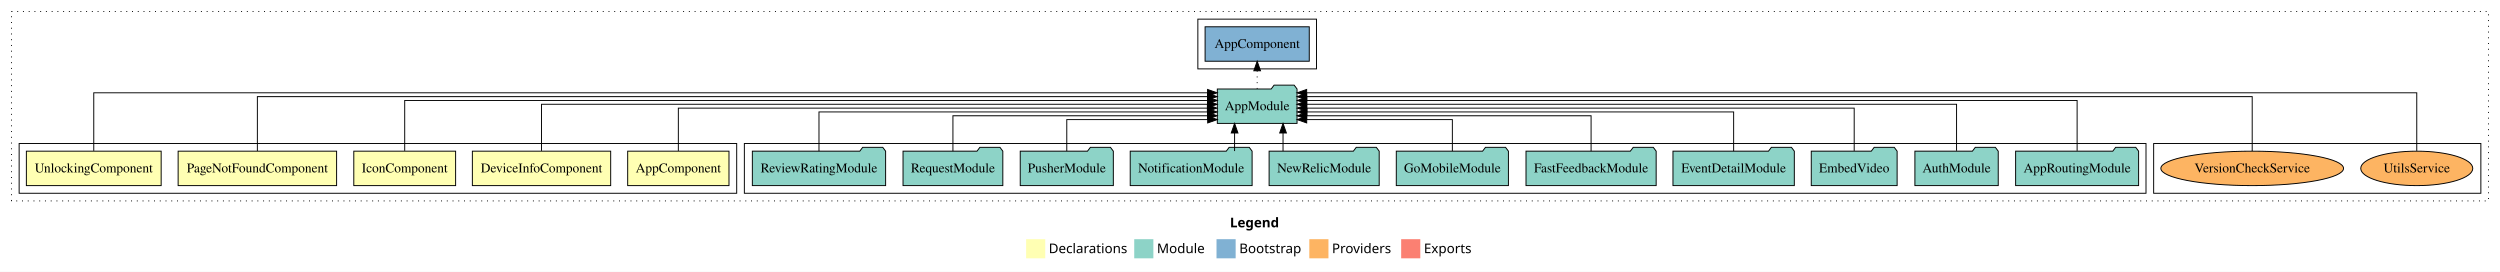
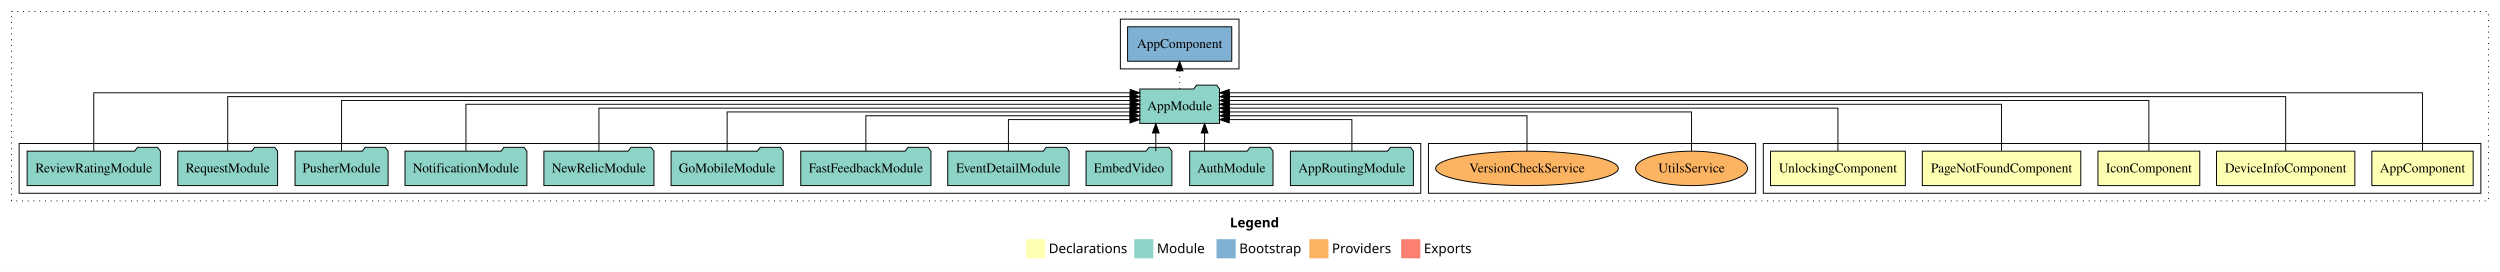
<svg xmlns="http://www.w3.org/2000/svg" width="2613pt" height="284pt" viewBox="0.00 0.00 2613.00 284.00">
  <g id="graph0" class="graph" transform="scale(1 1) rotate(0) translate(4 280)">
    <polygon fill="white" stroke="transparent" points="-4,4 -4,-280 2609,-280 2609,4 -4,4" />
    <text text-anchor="start" x="1281.51" y="-42.4" font-family="sans-serif" font-weight="bold" font-size="14.00">Legend</text>
    <polygon fill="#ffffb3" stroke="transparent" points="1068.5,-10 1068.5,-30 1088.5,-30 1088.5,-10 1068.5,-10" />
    <text text-anchor="start" x="1092.13" y="-15.4" font-family="sans-serif" font-size="14.00">  Declarations</text>
    <polygon fill="#8dd3c7" stroke="transparent" points="1181.5,-10 1181.5,-30 1201.5,-30 1201.5,-10 1181.5,-10" />
    <text text-anchor="start" x="1205.23" y="-15.4" font-family="sans-serif" font-size="14.00">  Module</text>
    <polygon fill="#80b1d3" stroke="transparent" points="1267.5,-10 1267.5,-30 1287.5,-30 1287.5,-10 1267.5,-10" />
    <text text-anchor="start" x="1291.28" y="-15.4" font-family="sans-serif" font-size="14.00">  Bootstrap</text>
    <polygon fill="#fdb462" stroke="transparent" points="1364.5,-10 1364.5,-30 1384.5,-30 1384.5,-10 1364.5,-10" />
    <text text-anchor="start" x="1388.17" y="-15.4" font-family="sans-serif" font-size="14.00">  Providers</text>
    <polygon fill="#fb8072" stroke="transparent" points="1460.5,-10 1460.5,-30 1480.5,-30 1480.5,-10 1460.5,-10" />
    <text text-anchor="start" x="1484.23" y="-15.4" font-family="sans-serif" font-size="14.00">  Exports</text>
    <g id="clust1" class="cluster">
      <polygon fill="none" stroke="black" stroke-dasharray="1,5" points="8,-70 8,-268 2597,-268 2597,-70 8,-70" />
    </g>
+     <g id="clust2" class="cluster">
+       <polygon fill="none" stroke="black" points="1839,-78 1839,-130 2589,-130 2589,-78 1839,-78" />
+     </g>
    <g id="clust11" class="cluster">
-       <polygon fill="none" stroke="black" points="2247,-78 2247,-130 2589,-130 2589,-78 2247,-78" />
+       <polygon fill="none" stroke="black" points="1489,-78 1489,-130 1831,-130 1831,-78 1489,-78" />
+     </g>
+     <g id="clust10" class="cluster">
+       <polygon fill="none" stroke="black" points="1167,-208 1167,-260 1291,-260 1291,-208 1167,-208" />
    </g>
    <g id="clust8" class="cluster">
-       <polygon fill="none" stroke="black" points="774,-78 774,-130 2239,-130 2239,-78 774,-78" />
-     </g>
-     <g id="clust2" class="cluster">
-       <polygon fill="none" stroke="black" points="16,-78 16,-130 766,-130 766,-78 16,-78" />
-     </g>
-     <g id="clust10" class="cluster">
-       <polygon fill="none" stroke="black" points="1248,-208 1248,-260 1372,-260 1372,-208 1248,-208" />
+       <polygon fill="none" stroke="black" points="16,-78 16,-130 1481,-130 1481,-78 16,-78" />
    </g>
    <g id="node1" class="node">
-       <polygon fill="#ffffb3" stroke="black" points="757.94,-122 652.06,-122 652.06,-86 757.94,-86 757.94,-122" />
-       <text text-anchor="middle" x="705" y="-99.8" font-family="Times,serif" font-size="14.00">AppComponent</text>
+       <polygon fill="#ffffb3" stroke="black" points="2580.94,-122 2475.06,-122 2475.06,-86 2580.94,-86 2580.94,-122" />
+       <text text-anchor="middle" x="2528" y="-99.8" font-family="Times,serif" font-size="14.00">AppComponent</text>
    </g>
    <g id="node6" class="node">
-       <polygon fill="#8dd3c7" stroke="black" points="1351.66,-187 1348.66,-191 1327.66,-191 1324.66,-187 1268.34,-187 1268.34,-151 1351.66,-151 1351.66,-187" />
-       <text text-anchor="middle" x="1310" y="-164.8" font-family="Times,serif" font-size="14.00">AppModule</text>
+       <polygon fill="#8dd3c7" stroke="black" points="1270.66,-187 1267.66,-191 1246.66,-191 1243.66,-187 1187.34,-187 1187.34,-151 1270.66,-151 1270.66,-187" />
+       <text text-anchor="middle" x="1229" y="-164.8" font-family="Times,serif" font-size="14.00">AppModule</text>
    </g>
    <g id="edge1" class="edge">
-       <path fill="none" stroke="black" d="M705,-122.22C705,-140.83 705,-167 705,-167 705,-167 1257.94,-167 1257.94,-167" />
-       <polygon fill="black" stroke="black" points="1257.94,-170.5 1267.94,-167 1257.94,-163.5 1257.94,-170.5" />
+       <path fill="none" stroke="black" d="M2528,-122.32C2528,-145.66 2528,-183 2528,-183 2528,-183 1280.75,-183 1280.75,-183" />
+       <polygon fill="black" stroke="black" points="1280.75,-179.5 1270.75,-183 1280.75,-186.5 1280.75,-179.5" />
    </g>
    <g id="node2" class="node">
-       <polygon fill="#ffffb3" stroke="black" points="634.29,-122 489.71,-122 489.71,-86 634.29,-86 634.29,-122" />
-       <text text-anchor="middle" x="562" y="-99.8" font-family="Times,serif" font-size="14.00">DeviceInfoComponent</text>
+       <polygon fill="#ffffb3" stroke="black" points="2457.29,-122 2312.71,-122 2312.71,-86 2457.29,-86 2457.29,-122" />
+       <text text-anchor="middle" x="2385" y="-99.8" font-family="Times,serif" font-size="14.00">DeviceInfoComponent</text>
    </g>
    <g id="edge2" class="edge">
-       <path fill="none" stroke="black" d="M562,-122.31C562,-142.15 562,-171 562,-171 562,-171 1258.18,-171 1258.18,-171" />
-       <polygon fill="black" stroke="black" points="1258.18,-174.5 1268.18,-171 1258.18,-167.5 1258.18,-174.5" />
+       <path fill="none" stroke="black" d="M2385,-122.16C2385,-144.35 2385,-179 2385,-179 2385,-179 1280.83,-179 1280.83,-179" />
+       <polygon fill="black" stroke="black" points="1280.83,-175.5 1270.83,-179 1280.83,-182.5 1280.83,-175.5" />
    </g>
    <g id="node3" class="node">
-       <polygon fill="#ffffb3" stroke="black" points="472.21,-122 365.79,-122 365.79,-86 472.21,-86 472.21,-122" />
-       <text text-anchor="middle" x="419" y="-99.8" font-family="Times,serif" font-size="14.00">IconComponent</text>
+       <polygon fill="#ffffb3" stroke="black" points="2295.21,-122 2188.79,-122 2188.79,-86 2295.21,-86 2295.21,-122" />
+       <text text-anchor="middle" x="2242" y="-99.8" font-family="Times,serif" font-size="14.00">IconComponent</text>
    </g>
    <g id="edge3" class="edge">
-       <path fill="none" stroke="black" d="M419,-122.28C419,-143.32 419,-175 419,-175 419,-175 1258.22,-175 1258.22,-175" />
-       <polygon fill="black" stroke="black" points="1258.22,-178.5 1268.22,-175 1258.22,-171.5 1258.22,-178.5" />
+       <path fill="none" stroke="black" d="M2242,-122.28C2242,-143.32 2242,-175 2242,-175 2242,-175 1280.92,-175 1280.92,-175" />
+       <polygon fill="black" stroke="black" points="1280.92,-171.5 1270.92,-175 1280.92,-178.5 1280.92,-171.5" />
    </g>
    <g id="node4" class="node">
-       <polygon fill="#ffffb3" stroke="black" points="347.82,-122 182.18,-122 182.18,-86 347.82,-86 347.82,-122" />
-       <text text-anchor="middle" x="265" y="-99.8" font-family="Times,serif" font-size="14.00">PageNotFoundComponent</text>
+       <polygon fill="#ffffb3" stroke="black" points="2170.82,-122 2005.18,-122 2005.18,-86 2170.82,-86 2170.82,-122" />
+       <text text-anchor="middle" x="2088" y="-99.8" font-family="Times,serif" font-size="14.00">PageNotFoundComponent</text>
    </g>
    <g id="edge4" class="edge">
-       <path fill="none" stroke="black" d="M265,-122.16C265,-144.35 265,-179 265,-179 265,-179 1258.07,-179 1258.07,-179" />
-       <polygon fill="black" stroke="black" points="1258.07,-182.5 1268.07,-179 1258.07,-175.5 1258.07,-182.5" />
+       <path fill="none" stroke="black" d="M2088,-122.31C2088,-142.15 2088,-171 2088,-171 2088,-171 1280.72,-171 1280.72,-171" />
+       <polygon fill="black" stroke="black" points="1280.72,-167.5 1270.72,-171 1280.72,-174.5 1280.72,-167.5" />
    </g>
    <g id="node5" class="node">
-       <polygon fill="#ffffb3" stroke="black" points="164.44,-122 23.56,-122 23.56,-86 164.44,-86 164.44,-122" />
-       <text text-anchor="middle" x="94" y="-99.8" font-family="Times,serif" font-size="14.00">UnlockingComponent</text>
+       <polygon fill="#ffffb3" stroke="black" points="1987.44,-122 1846.56,-122 1846.56,-86 1987.44,-86 1987.44,-122" />
+       <text text-anchor="middle" x="1917" y="-99.8" font-family="Times,serif" font-size="14.00">UnlockingComponent</text>
    </g>
    <g id="edge5" class="edge">
-       <path fill="none" stroke="black" d="M94,-122.32C94,-145.66 94,-183 94,-183 94,-183 1258.14,-183 1258.14,-183" />
-       <polygon fill="black" stroke="black" points="1258.14,-186.5 1268.14,-183 1258.14,-179.5 1258.14,-186.5" />
+       <path fill="none" stroke="black" d="M1917,-122.22C1917,-140.83 1917,-167 1917,-167 1917,-167 1280.74,-167 1280.74,-167" />
+       <polygon fill="black" stroke="black" points="1280.74,-163.5 1270.74,-167 1280.74,-170.5 1280.74,-163.5" />
    </g>
    <g id="node18" class="node">
-       <polygon fill="#80b1d3" stroke="black" points="1364.44,-252 1255.56,-252 1255.56,-216 1364.44,-216 1364.44,-252" />
-       <text text-anchor="middle" x="1310" y="-229.8" font-family="Times,serif" font-size="14.00">AppComponent </text>
+       <polygon fill="#80b1d3" stroke="black" points="1283.44,-252 1174.56,-252 1174.56,-216 1283.44,-216 1283.44,-252" />
+       <text text-anchor="middle" x="1229" y="-229.8" font-family="Times,serif" font-size="14.00">AppComponent </text>
    </g>
    <g id="edge17" class="edge">
-       <path fill="none" stroke="black" stroke-dasharray="1,5" d="M1310,-187.11C1310,-187.11 1310,-205.99 1310,-205.99" />
-       <polygon fill="black" stroke="black" points="1306.5,-205.99 1310,-215.99 1313.5,-205.99 1306.5,-205.99" />
+       <path fill="none" stroke="black" stroke-dasharray="1,5" d="M1229,-187.11C1229,-187.11 1229,-205.99 1229,-205.99" />
+       <polygon fill="black" stroke="black" points="1225.5,-205.99 1229,-215.99 1232.5,-205.99 1225.5,-205.99" />
    </g>
    <g id="node7" class="node">
-       <polygon fill="#8dd3c7" stroke="black" points="2231.27,-122 2228.27,-126 2207.27,-126 2204.27,-122 2102.73,-122 2102.73,-86 2231.27,-86 2231.27,-122" />
-       <text text-anchor="middle" x="2167" y="-99.8" font-family="Times,serif" font-size="14.00">AppRoutingModule</text>
+       <polygon fill="#8dd3c7" stroke="black" points="1473.27,-122 1470.27,-126 1449.27,-126 1446.27,-122 1344.73,-122 1344.73,-86 1473.27,-86 1473.27,-122" />
+       <text text-anchor="middle" x="1409" y="-99.8" font-family="Times,serif" font-size="14.00">AppRoutingModule</text>
    </g>
    <g id="edge6" class="edge">
-       <path fill="none" stroke="black" d="M2167,-122.28C2167,-143.32 2167,-175 2167,-175 2167,-175 1361.92,-175 1361.92,-175" />
-       <polygon fill="black" stroke="black" points="1361.92,-171.5 1351.92,-175 1361.91,-178.5 1361.92,-171.5" />
+       <path fill="none" stroke="black" d="M1409,-122.12C1409,-136.78 1409,-155 1409,-155 1409,-155 1280.75,-155 1280.75,-155" />
+       <polygon fill="black" stroke="black" points="1280.75,-151.5 1270.75,-155 1280.75,-158.5 1280.75,-151.5" />
    </g>
    <g id="node8" class="node">
-       <polygon fill="#8dd3c7" stroke="black" points="2084.55,-122 2081.55,-126 2060.55,-126 2057.55,-122 1997.45,-122 1997.45,-86 2084.55,-86 2084.55,-122" />
-       <text text-anchor="middle" x="2041" y="-99.8" font-family="Times,serif" font-size="14.00">AuthModule</text>
+       <polygon fill="#8dd3c7" stroke="black" points="1326.55,-122 1323.55,-126 1302.55,-126 1299.55,-122 1239.45,-122 1239.45,-86 1326.55,-86 1326.55,-122" />
+       <text text-anchor="middle" x="1283" y="-99.8" font-family="Times,serif" font-size="14.00">AuthModule</text>
    </g>
    <g id="edge7" class="edge">
-       <path fill="none" stroke="black" d="M2041,-122.31C2041,-142.15 2041,-171 2041,-171 2041,-171 1361.66,-171 1361.66,-171" />
-       <polygon fill="black" stroke="black" points="1361.66,-167.5 1351.66,-171 1361.66,-174.5 1361.66,-167.5" />
+       <path fill="none" stroke="black" d="M1255.03,-122.11C1255.03,-122.11 1255.03,-140.99 1255.03,-140.99" />
+       <polygon fill="black" stroke="black" points="1251.53,-140.99 1255.03,-150.99 1258.53,-140.99 1251.53,-140.99" />
    </g>
    <g id="node9" class="node">
-       <polygon fill="#8dd3c7" stroke="black" points="1978.87,-122 1975.87,-126 1954.87,-126 1951.87,-122 1889.13,-122 1889.13,-86 1978.87,-86 1978.87,-122" />
-       <text text-anchor="middle" x="1934" y="-99.8" font-family="Times,serif" font-size="14.00">EmbedVideo</text>
+       <polygon fill="#8dd3c7" stroke="black" points="1220.87,-122 1217.87,-126 1196.87,-126 1193.87,-122 1131.13,-122 1131.13,-86 1220.87,-86 1220.87,-122" />
+       <text text-anchor="middle" x="1176" y="-99.8" font-family="Times,serif" font-size="14.00">EmbedVideo</text>
    </g>
    <g id="edge8" class="edge">
-       <path fill="none" stroke="black" d="M1934,-122.22C1934,-140.83 1934,-167 1934,-167 1934,-167 1361.91,-167 1361.91,-167" />
-       <polygon fill="black" stroke="black" points="1361.91,-163.5 1351.91,-167 1361.91,-170.5 1361.91,-163.5" />
+       <path fill="none" stroke="black" d="M1204.05,-122.11C1204.05,-122.11 1204.05,-140.99 1204.05,-140.99" />
+       <polygon fill="black" stroke="black" points="1200.55,-140.99 1204.05,-150.99 1207.55,-140.99 1200.55,-140.99" />
    </g>
    <g id="node10" class="node">
-       <polygon fill="#8dd3c7" stroke="black" points="1871.42,-122 1868.42,-126 1847.42,-126 1844.42,-122 1744.58,-122 1744.58,-86 1871.42,-86 1871.42,-122" />
-       <text text-anchor="middle" x="1808" y="-99.8" font-family="Times,serif" font-size="14.00">EventDetailModule</text>
+       <polygon fill="#8dd3c7" stroke="black" points="1113.42,-122 1110.42,-126 1089.42,-126 1086.42,-122 986.58,-122 986.58,-86 1113.42,-86 1113.42,-122" />
+       <text text-anchor="middle" x="1050" y="-99.8" font-family="Times,serif" font-size="14.00">EventDetailModule</text>
    </g>
    <g id="edge9" class="edge">
-       <path fill="none" stroke="black" d="M1808,-122.02C1808,-139.37 1808,-163 1808,-163 1808,-163 1362.03,-163 1362.03,-163" />
-       <polygon fill="black" stroke="black" points="1362.03,-159.5 1352.03,-163 1362.03,-166.5 1362.03,-159.5" />
+       <path fill="none" stroke="black" d="M1050,-122.12C1050,-136.78 1050,-155 1050,-155 1050,-155 1177.03,-155 1177.03,-155" />
+       <polygon fill="black" stroke="black" points="1177.03,-158.5 1187.03,-155 1177.03,-151.5 1177.03,-158.5" />
    </g>
    <g id="node11" class="node">
-       <polygon fill="#8dd3c7" stroke="black" points="1727.02,-122 1724.02,-126 1703.02,-126 1700.02,-122 1590.98,-122 1590.98,-86 1727.02,-86 1727.02,-122" />
-       <text text-anchor="middle" x="1659" y="-99.8" font-family="Times,serif" font-size="14.00">FastFeedbackModule</text>
+       <polygon fill="#8dd3c7" stroke="black" points="969.02,-122 966.02,-126 945.02,-126 942.02,-122 832.98,-122 832.98,-86 969.02,-86 969.02,-122" />
+       <text text-anchor="middle" x="901" y="-99.8" font-family="Times,serif" font-size="14.00">FastFeedbackModule</text>
    </g>
    <g id="edge10" class="edge">
-       <path fill="none" stroke="black" d="M1659,-122.01C1659,-138.05 1659,-159 1659,-159 1659,-159 1361.75,-159 1361.75,-159" />
-       <polygon fill="black" stroke="black" points="1361.75,-155.5 1351.75,-159 1361.75,-162.5 1361.75,-155.5" />
+       <path fill="none" stroke="black" d="M901,-122.01C901,-138.05 901,-159 901,-159 901,-159 1177.13,-159 1177.13,-159" />
+       <polygon fill="black" stroke="black" points="1177.13,-162.5 1187.13,-159 1177.13,-155.5 1177.13,-162.5" />
    </g>
    <g id="node12" class="node">
-       <polygon fill="#8dd3c7" stroke="black" points="1572.6,-122 1569.6,-126 1548.6,-126 1545.6,-122 1455.4,-122 1455.4,-86 1572.6,-86 1572.6,-122" />
-       <text text-anchor="middle" x="1514" y="-99.8" font-family="Times,serif" font-size="14.00">GoMobileModule</text>
+       <polygon fill="#8dd3c7" stroke="black" points="814.6,-122 811.6,-126 790.6,-126 787.6,-122 697.4,-122 697.4,-86 814.6,-86 814.6,-122" />
+       <text text-anchor="middle" x="756" y="-99.8" font-family="Times,serif" font-size="14.00">GoMobileModule</text>
    </g>
    <g id="edge11" class="edge">
-       <path fill="none" stroke="black" d="M1514,-122.12C1514,-136.78 1514,-155 1514,-155 1514,-155 1361.77,-155 1361.77,-155" />
-       <polygon fill="black" stroke="black" points="1361.77,-151.5 1351.77,-155 1361.77,-158.5 1361.77,-151.5" />
+       <path fill="none" stroke="black" d="M756,-122.02C756,-139.37 756,-163 756,-163 756,-163 1177.02,-163 1177.02,-163" />
+       <polygon fill="black" stroke="black" points="1177.02,-166.5 1187.02,-163 1177.02,-159.5 1177.02,-166.5" />
    </g>
    <g id="node13" class="node">
-       <polygon fill="#8dd3c7" stroke="black" points="1437.53,-122 1434.53,-126 1413.53,-126 1410.53,-122 1322.47,-122 1322.47,-86 1437.53,-86 1437.53,-122" />
-       <text text-anchor="middle" x="1380" y="-99.8" font-family="Times,serif" font-size="14.00">NewRelicModule</text>
+       <polygon fill="#8dd3c7" stroke="black" points="679.53,-122 676.53,-126 655.53,-126 652.53,-122 564.47,-122 564.47,-86 679.53,-86 679.53,-122" />
+       <text text-anchor="middle" x="622" y="-99.8" font-family="Times,serif" font-size="14.00">NewRelicModule</text>
    </g>
    <g id="edge12" class="edge">
-       <path fill="none" stroke="black" d="M1337.03,-122.11C1337.03,-122.11 1337.03,-140.99 1337.03,-140.99" />
-       <polygon fill="black" stroke="black" points="1333.53,-140.99 1337.03,-150.99 1340.53,-140.99 1333.53,-140.99" />
+       <path fill="none" stroke="black" d="M622,-122.22C622,-140.83 622,-167 622,-167 622,-167 1177.28,-167 1177.28,-167" />
+       <polygon fill="black" stroke="black" points="1177.28,-170.5 1187.28,-167 1177.28,-163.5 1177.28,-170.5" />
    </g>
    <g id="node14" class="node">
-       <polygon fill="#8dd3c7" stroke="black" points="1304.7,-122 1301.7,-126 1280.7,-126 1277.7,-122 1177.3,-122 1177.3,-86 1304.7,-86 1304.7,-122" />
-       <text text-anchor="middle" x="1241" y="-99.8" font-family="Times,serif" font-size="14.00">NotificationModule</text>
+       <polygon fill="#8dd3c7" stroke="black" points="546.7,-122 543.7,-126 522.7,-126 519.7,-122 419.3,-122 419.3,-86 546.7,-86 546.7,-122" />
+       <text text-anchor="middle" x="483" y="-99.8" font-family="Times,serif" font-size="14.00">NotificationModule</text>
    </g>
    <g id="edge13" class="edge">
-       <path fill="none" stroke="black" d="M1286.39,-122.11C1286.39,-122.11 1286.39,-140.99 1286.39,-140.99" />
-       <polygon fill="black" stroke="black" points="1282.89,-140.99 1286.39,-150.99 1289.89,-140.99 1282.89,-140.99" />
+       <path fill="none" stroke="black" d="M483,-122.31C483,-142.15 483,-171 483,-171 483,-171 1177.29,-171 1177.29,-171" />
+       <polygon fill="black" stroke="black" points="1177.29,-174.5 1187.29,-171 1177.29,-167.5 1177.29,-174.5" />
    </g>
    <g id="node15" class="node">
-       <polygon fill="#8dd3c7" stroke="black" points="1159.65,-122 1156.65,-126 1135.65,-126 1132.65,-122 1062.35,-122 1062.35,-86 1159.65,-86 1159.65,-122" />
-       <text text-anchor="middle" x="1111" y="-99.8" font-family="Times,serif" font-size="14.00">PusherModule</text>
+       <polygon fill="#8dd3c7" stroke="black" points="401.65,-122 398.65,-126 377.65,-126 374.65,-122 304.35,-122 304.35,-86 401.65,-86 401.65,-122" />
+       <text text-anchor="middle" x="353" y="-99.8" font-family="Times,serif" font-size="14.00">PusherModule</text>
    </g>
    <g id="edge14" class="edge">
-       <path fill="none" stroke="black" d="M1111,-122.12C1111,-136.78 1111,-155 1111,-155 1111,-155 1258.28,-155 1258.28,-155" />
-       <polygon fill="black" stroke="black" points="1258.28,-158.5 1268.28,-155 1258.28,-151.5 1258.28,-158.5" />
+       <path fill="none" stroke="black" d="M353,-122.28C353,-143.32 353,-175 353,-175 353,-175 1177.34,-175 1177.34,-175" />
+       <polygon fill="black" stroke="black" points="1177.34,-178.5 1187.34,-175 1177.34,-171.5 1177.34,-178.5" />
    </g>
    <g id="node16" class="node">
-       <polygon fill="#8dd3c7" stroke="black" points="1044.15,-122 1041.15,-126 1020.15,-126 1017.15,-122 939.85,-122 939.85,-86 1044.15,-86 1044.15,-122" />
-       <text text-anchor="middle" x="992" y="-99.8" font-family="Times,serif" font-size="14.00">RequestModule</text>
+       <polygon fill="#8dd3c7" stroke="black" points="286.15,-122 283.15,-126 262.15,-126 259.15,-122 181.85,-122 181.85,-86 286.15,-86 286.15,-122" />
+       <text text-anchor="middle" x="234" y="-99.8" font-family="Times,serif" font-size="14.00">RequestModule</text>
    </g>
    <g id="edge15" class="edge">
-       <path fill="none" stroke="black" d="M992,-122.01C992,-138.05 992,-159 992,-159 992,-159 1258.1,-159 1258.1,-159" />
-       <polygon fill="black" stroke="black" points="1258.1,-162.5 1268.1,-159 1258.1,-155.5 1258.1,-162.5" />
+       <path fill="none" stroke="black" d="M234,-122.16C234,-144.35 234,-179 234,-179 234,-179 1177.2,-179 1177.2,-179" />
+       <polygon fill="black" stroke="black" points="1177.2,-182.5 1187.2,-179 1177.2,-175.5 1177.2,-182.5" />
    </g>
    <g id="node17" class="node">
-       <polygon fill="#8dd3c7" stroke="black" points="921.65,-122 918.65,-126 897.65,-126 894.65,-122 782.35,-122 782.35,-86 921.65,-86 921.65,-122" />
-       <text text-anchor="middle" x="852" y="-99.8" font-family="Times,serif" font-size="14.00">ReviewRatingModule</text>
+       <polygon fill="#8dd3c7" stroke="black" points="163.65,-122 160.65,-126 139.65,-126 136.65,-122 24.35,-122 24.35,-86 163.65,-86 163.65,-122" />
+       <text text-anchor="middle" x="94" y="-99.8" font-family="Times,serif" font-size="14.00">ReviewRatingModule</text>
    </g>
    <g id="edge16" class="edge">
-       <path fill="none" stroke="black" d="M852,-122.02C852,-139.37 852,-163 852,-163 852,-163 1258.14,-163 1258.14,-163" />
-       <polygon fill="black" stroke="black" points="1258.14,-166.5 1268.14,-163 1258.14,-159.5 1258.14,-166.5" />
+       <path fill="none" stroke="black" d="M94,-122.32C94,-145.66 94,-183 94,-183 94,-183 1177.26,-183 1177.26,-183" />
+       <polygon fill="black" stroke="black" points="1177.26,-186.5 1187.26,-183 1177.26,-179.5 1177.26,-186.5" />
    </g>
    <g id="node19" class="node">
-       <ellipse fill="#fdb462" stroke="black" cx="2522" cy="-104" rx="58.54" ry="18" />
-       <text text-anchor="middle" x="2522" y="-99.8" font-family="Times,serif" font-size="14.00">UtilsService</text>
+       <ellipse fill="#fdb462" stroke="black" cx="1764" cy="-104" rx="58.54" ry="18" />
+       <text text-anchor="middle" x="1764" y="-99.8" font-family="Times,serif" font-size="14.00">UtilsService</text>
    </g>
    <g id="edge18" class="edge">
-       <path fill="none" stroke="black" d="M2522,-122.32C2522,-145.66 2522,-183 2522,-183 2522,-183 1361.72,-183 1361.72,-183" />
-       <polygon fill="black" stroke="black" points="1361.72,-179.5 1351.72,-183 1361.72,-186.5 1361.72,-179.5" />
+       <path fill="none" stroke="black" d="M1764,-122.02C1764,-139.37 1764,-163 1764,-163 1764,-163 1280.98,-163 1280.98,-163" />
+       <polygon fill="black" stroke="black" points="1280.98,-159.5 1270.98,-163 1280.98,-166.5 1280.98,-159.5" />
    </g>
    <g id="node20" class="node">
-       <ellipse fill="#fdb462" stroke="black" cx="2350" cy="-104" rx="95.46" ry="18" />
-       <text text-anchor="middle" x="2350" y="-99.8" font-family="Times,serif" font-size="14.00">VersionCheckService</text>
+       <ellipse fill="#fdb462" stroke="black" cx="1592" cy="-104" rx="95.46" ry="18" />
+       <text text-anchor="middle" x="1592" y="-99.8" font-family="Times,serif" font-size="14.00">VersionCheckService</text>
    </g>
    <g id="edge19" class="edge">
-       <path fill="none" stroke="black" d="M2350,-122.16C2350,-144.35 2350,-179 2350,-179 2350,-179 1361.73,-179 1361.73,-179" />
-       <polygon fill="black" stroke="black" points="1361.73,-175.5 1351.73,-179 1361.73,-182.5 1361.73,-175.5" />
+       <path fill="none" stroke="black" d="M1592,-122.01C1592,-138.05 1592,-159 1592,-159 1592,-159 1281,-159 1281,-159" />
+       <polygon fill="black" stroke="black" points="1281,-155.5 1271,-159 1281,-162.5 1281,-155.5" />
    </g>
  </g>
</svg>
